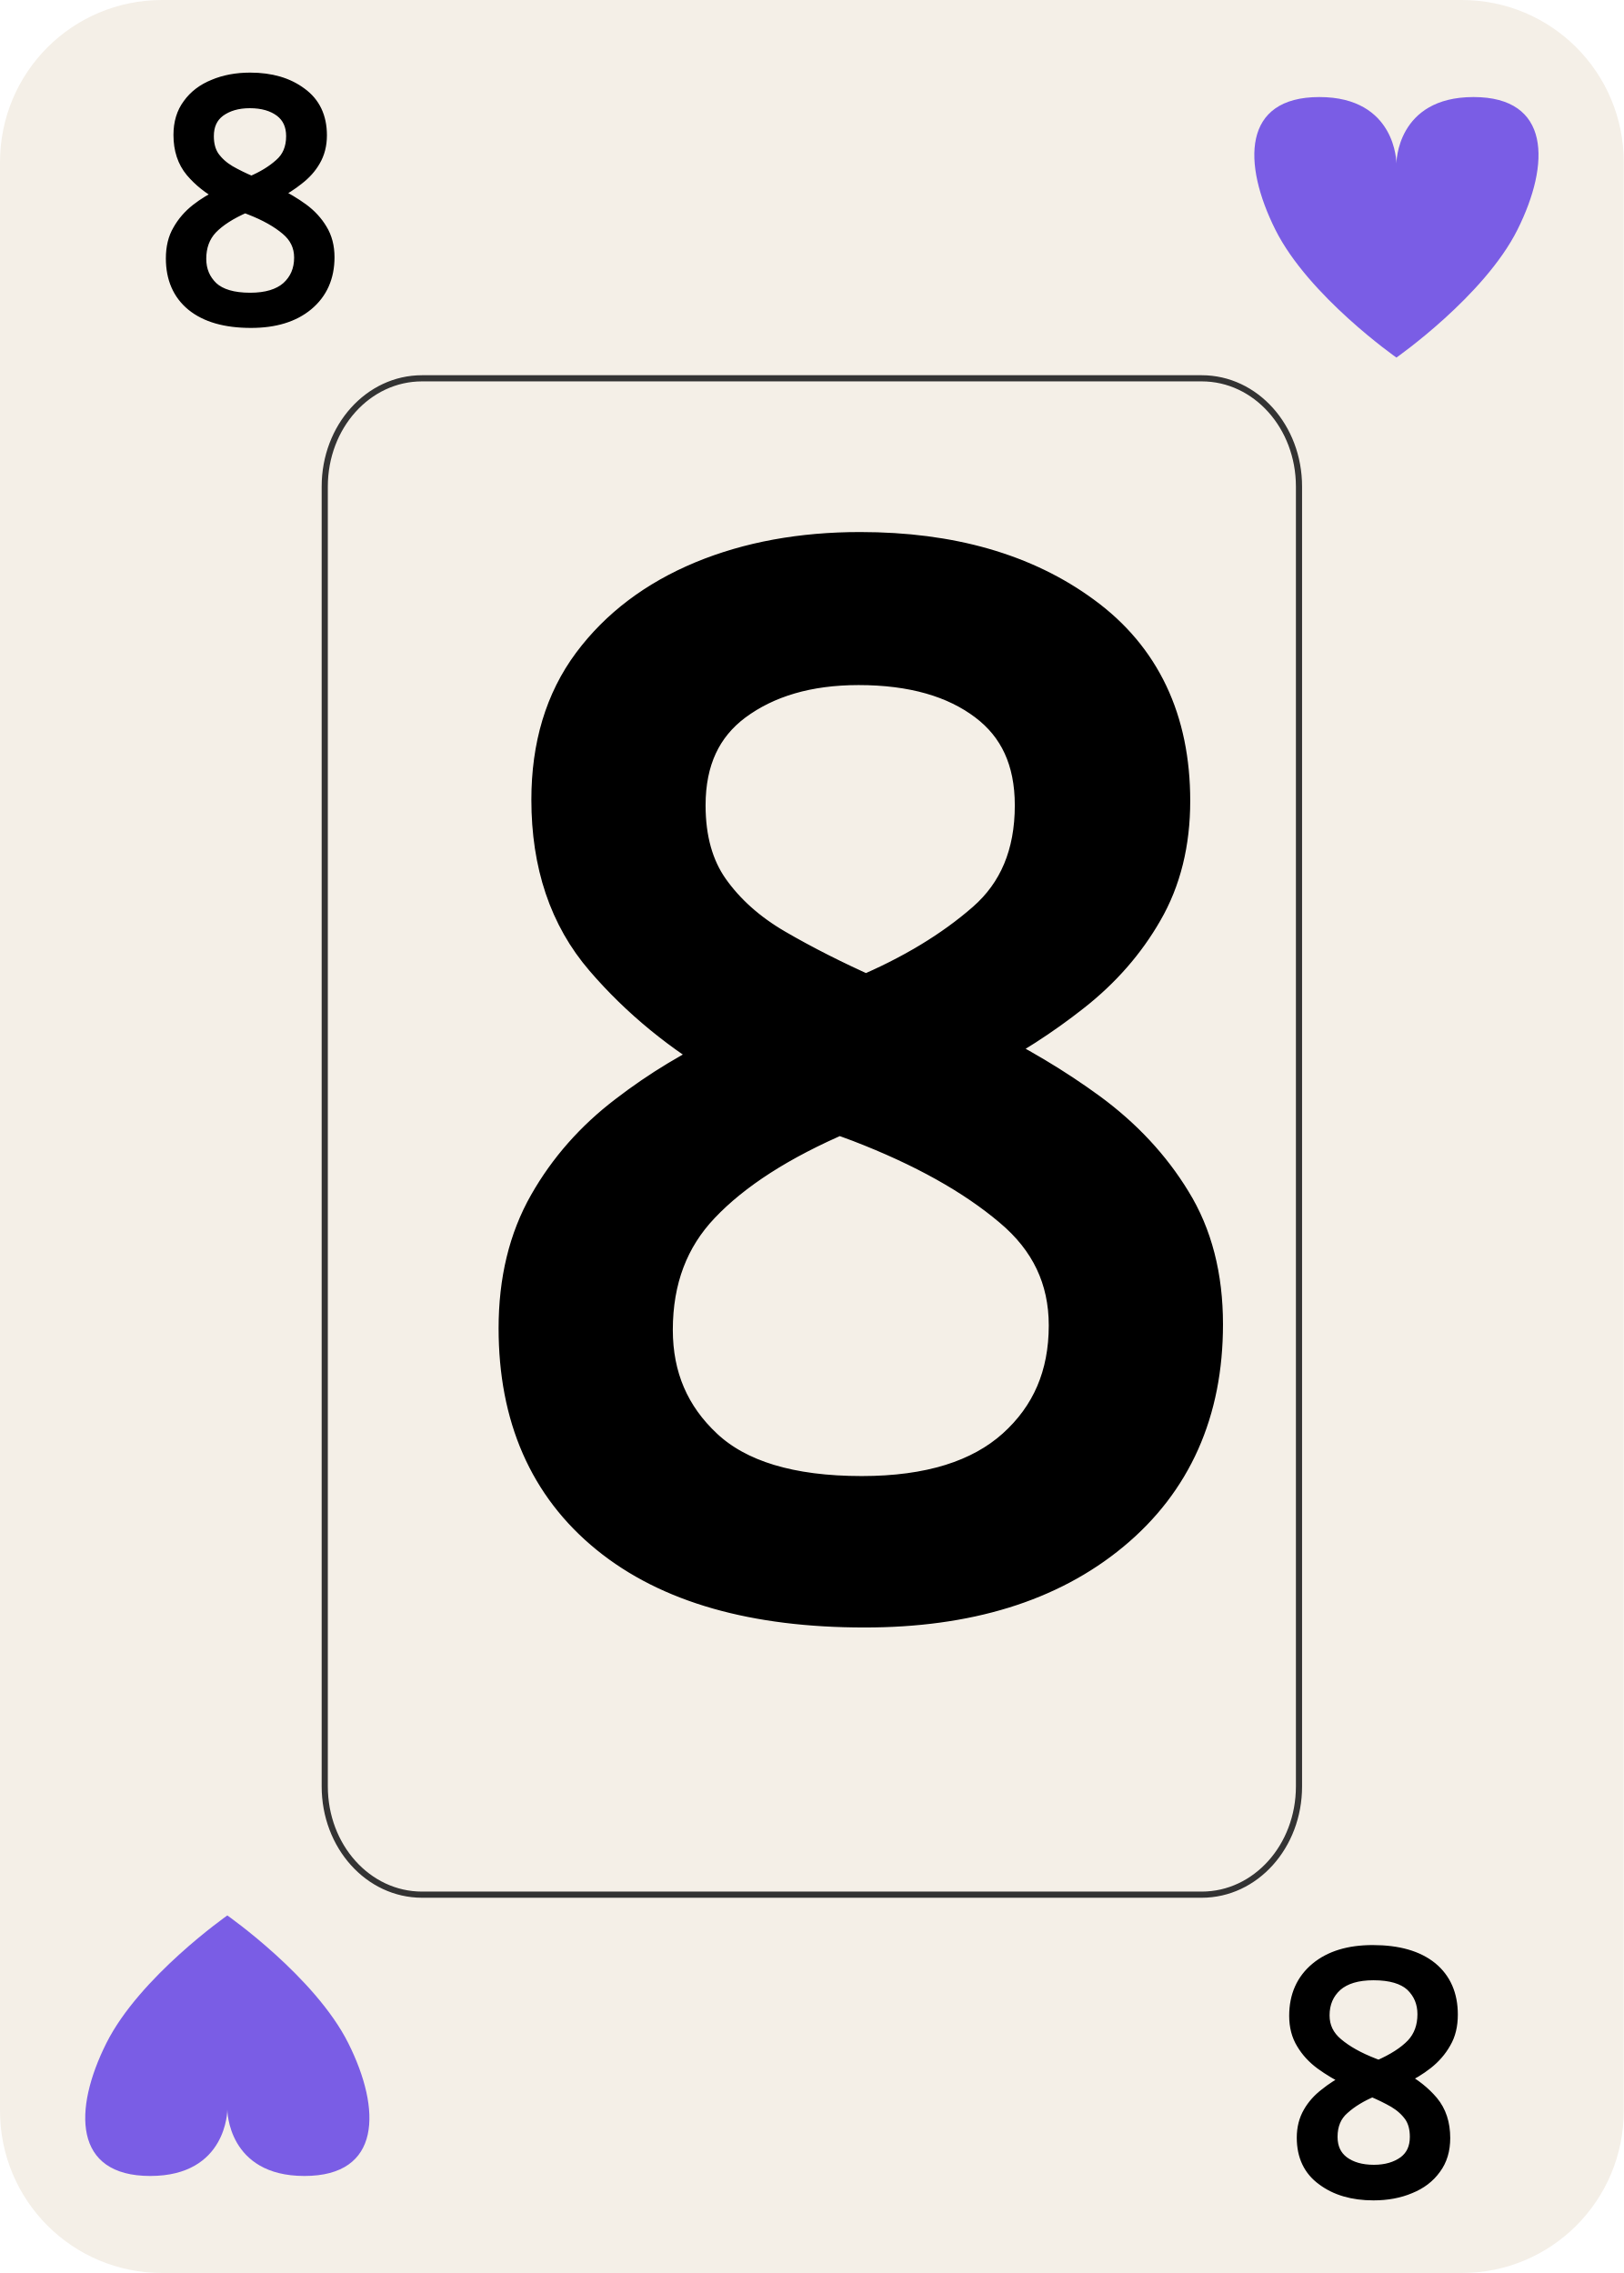
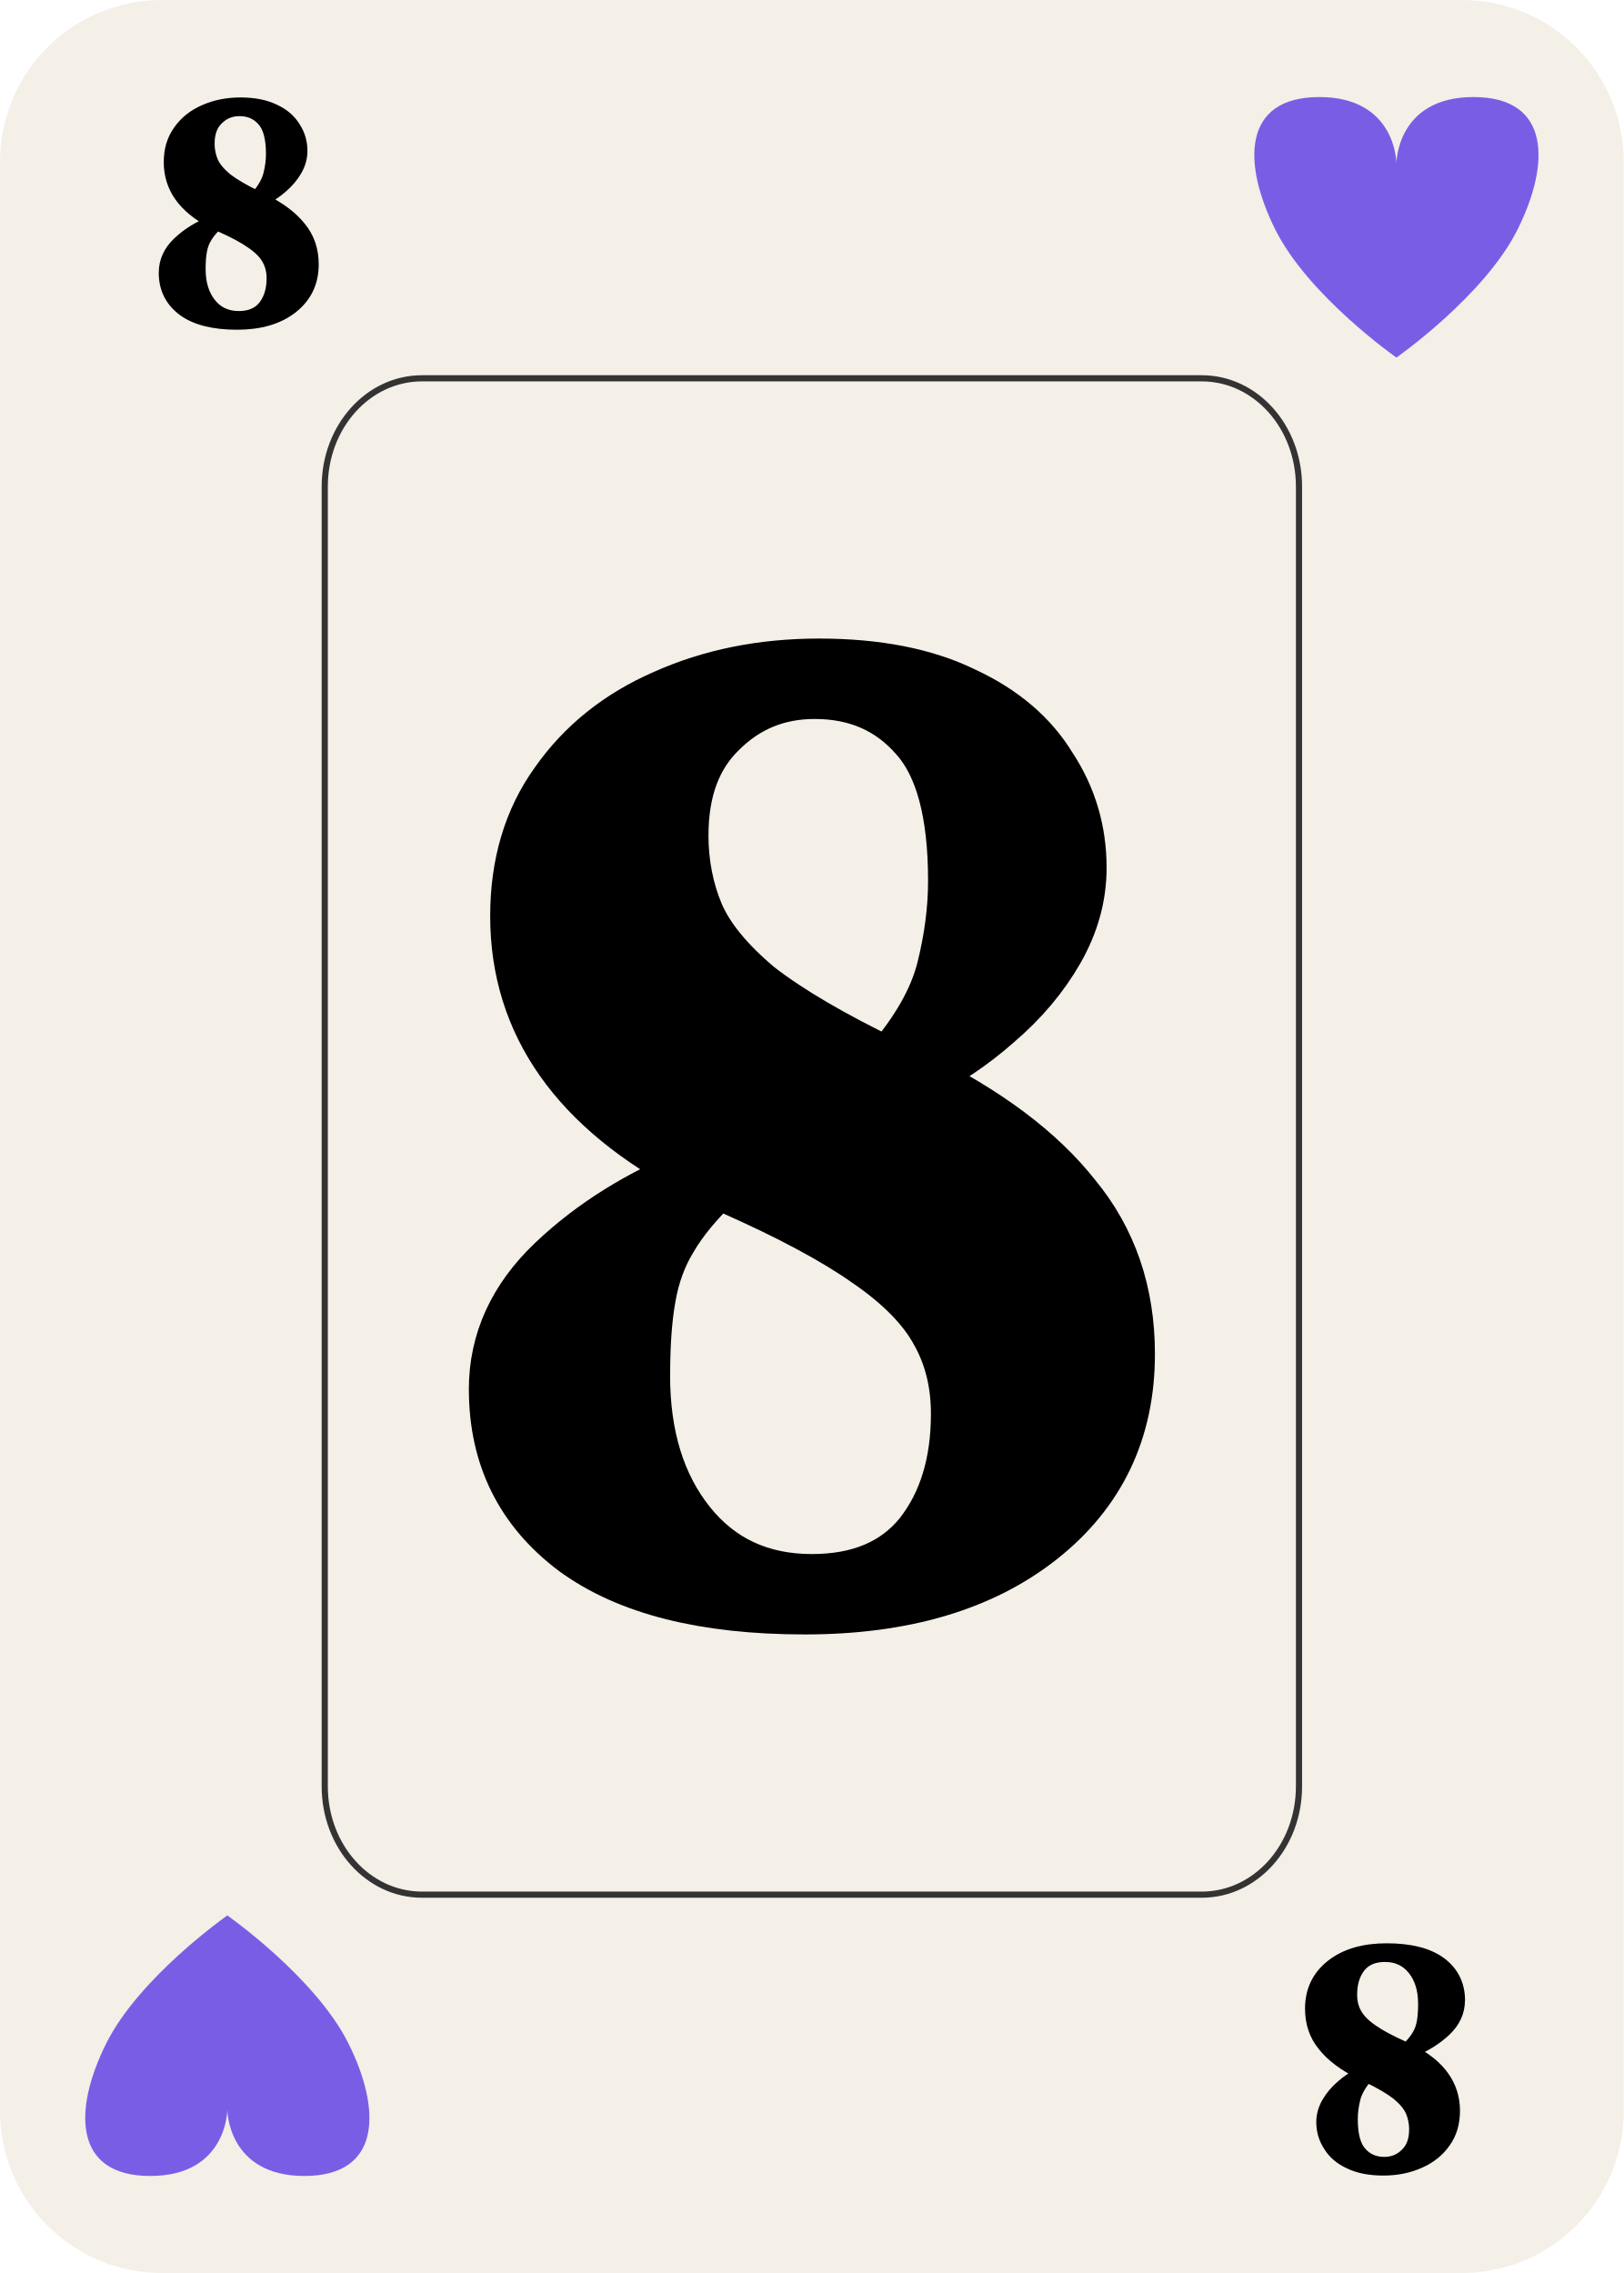
<svg xmlns="http://www.w3.org/2000/svg" width="63.5mm" height="88.9mm" viewBox="0 0 63.5 88.9" version="1.1" id="svg1">
  <defs id="defs1" />
  <g id="layer1" transform="translate(-974.079,-140.5541)">
    <g id="g33">
      <path id="path399" style="fill:#f4efe7;stroke:none;stroke-width:3.81;stroke-linecap:round;paint-order:markers fill stroke" d="m 980.421,140.554 h 50.817 c 3.513,0 6.342,2.832 6.342,6.35 v 76.2 c 0,3.518 -2.828,6.35 -6.342,6.35 h -50.817 c -3.513,0 -6.342,-2.832 -6.342,-6.35 v -76.2 c 0,-3.518 2.828,-6.35 6.342,-6.35 z" />
-       <text xml:space="preserve" style="font-size:12.973px;line-height:0.9;font-family:'DM Serif Display';-inkscape-font-specification:'DM Serif Display';text-align:start;letter-spacing:0px;word-spacing:0px;writing-mode:lr-tb;direction:ltr;text-anchor:start;fill:#000000;fill-opacity:1;stroke:#000000;stroke-width:0.47;stroke-linecap:round;stroke-linejoin:round;stroke-miterlimit:1.1;stroke-dasharray:none;stroke-opacity:1;paint-order:stroke fill markers" x="980.161" y="153.019" id="text399">
-         <tspan id="tspan399" style="font-size:12.973px;fill:#000000;fill-opacity:1;stroke:#000000;stroke-width:0.47;stroke-linecap:round;stroke-linejoin:round;stroke-dasharray:none;stroke-opacity:1" x="980.161" y="153.019">8</tspan>
-       </text>
-       <text xml:space="preserve" style="font-size:55.599px;line-height:0.9;font-family:'DM Serif Display';-inkscape-font-specification:'DM Serif Display';text-align:start;letter-spacing:0px;word-spacing:0px;writing-mode:lr-tb;direction:ltr;text-anchor:start;fill:#000000;fill-opacity:1;stroke:#000000;stroke-width:2.032;stroke-linecap:round;stroke-linejoin:round;stroke-miterlimit:1.1;stroke-dasharray:none;stroke-opacity:1;paint-order:stroke fill markers" x="991.874" y="202.629" id="text400">
-         <tspan id="tspan400" style="font-size:55.599px;fill:#000000;fill-opacity:1;stroke:#000000;stroke-width:2.032;stroke-linecap:round;stroke-linejoin:round;stroke-dasharray:none;stroke-opacity:1" x="991.874" y="202.629">8</tspan>
-       </text>
+       <g aria-label="8" id="text399" style="font-size:12.973px;line-height:0.9;font-family:'DM Serif Display';-inkscape-font-specification:'DM Serif Display';letter-spacing:0px;word-spacing:0px;stroke:#000000;stroke-width:0.47;stroke-linecap:round;stroke-linejoin:round;stroke-miterlimit:1.1;paint-order:stroke fill markers">
+         <path d="m 980.524,151.216 q 0,-0.662 0.532,-1.168 0.532,-0.506 1.31,-0.817 -1.648,-0.856 -1.648,-2.335 0,-0.714 0.363,-1.219 0.363,-0.519 0.986,-0.791 0.636,-0.285 1.414,-0.285 0.791,0 1.323,0.259 0.532,0.246 0.791,0.675 0.272,0.415 0.272,0.921 0,0.389 -0.208,0.752 -0.208,0.363 -0.558,0.662 -0.337,0.298 -0.739,0.493 0.973,0.48 1.453,1.09 0.493,0.597 0.493,1.44 0,1.051 -0.804,1.686 -0.804,0.636 -2.154,0.636 -1.375,0 -2.102,-0.532 -0.726,-0.545 -0.726,-1.466 z m 1.712,-5.059 q 0,0.389 0.143,0.726 0.143,0.324 0.545,0.662 0.415,0.324 1.194,0.701 0.389,-0.454 0.493,-0.869 0.104,-0.415 0.104,-0.804 0,-0.921 -0.35,-1.31 -0.35,-0.402 -0.921,-0.402 -0.506,0 -0.856,0.35 -0.35,0.337 -0.35,0.947 z m -0.35,4.93 q 0,0.83 0.415,1.349 0.415,0.519 1.116,0.519 0.649,0 0.986,-0.415 0.337,-0.428 0.337,-1.103 0,-0.415 -0.182,-0.739 -0.182,-0.337 -0.636,-0.649 -0.441,-0.311 -1.232,-0.662 -0.065,-0.026 -0.13,-0.065 -0.285,0.272 -0.428,0.519 -0.143,0.234 -0.195,0.532 -0.052,0.285 -0.052,0.714 z" id="path18" />
+       </g>
+       <g aria-label="8" id="text400" style="font-size:55.599px;line-height:0.9;font-family:'DM Serif Display';-inkscape-font-specification:'DM Serif Display';letter-spacing:0px;word-spacing:0px;stroke:#000000;stroke-width:2.032;stroke-linecap:round;stroke-linejoin:round;stroke-miterlimit:1.1;paint-order:stroke fill markers">
+         <path d="m 993.43,194.901 q 0,-2.836 2.28,-5.004 2.28,-2.168 5.616,-3.503 -7.061,-3.67 -7.061,-10.008 0,-3.058 1.557,-5.226 1.557,-2.224 4.226,-3.392 2.724,-1.223 6.06,-1.223 3.392,0 5.671,1.112 2.28,1.056 3.392,2.891 1.168,1.779 1.168,3.948 0,1.668 -0.89,3.225 -0.89,1.557 -2.391,2.836 -1.446,1.279 -3.169,2.113 4.17,2.057 6.227,4.67 2.113,2.558 2.113,6.171 0,4.504 -3.447,7.228 -3.447,2.724 -9.229,2.724 -5.894,0 -9.007,-2.28 -3.114,-2.335 -3.114,-6.283 z m 7.339,-21.684 q 0,1.668 0.612,3.114 0.612,1.39 2.335,2.836 1.779,1.39 5.115,3.002 1.668,-1.946 2.113,-3.725 0.445,-1.779 0.445,-3.447 0,-3.948 -1.501,-5.615 -1.501,-1.724 -3.947,-1.724 -2.168,0 -3.67,1.501 -1.501,1.446 -1.501,4.059 z m -1.501,21.128 q 0,3.558 1.779,5.782 1.779,2.224 4.782,2.224 2.78,0 4.226,-1.779 1.446,-1.835 1.446,-4.726 0,-1.779 -0.778,-3.169 -0.778,-1.446 -2.724,-2.78 -1.89,-1.334 -5.282,-2.836 -0.278,-0.111 -0.556,-0.278 -1.223,1.168 -1.835,2.224 -0.612,1.001 -0.834,2.28 -0.222,1.223 -0.222,3.058 z" id="path21" />
+       </g>
      <path id="path401" style="fill:none;stroke:#333333;stroke-width:0.241;stroke-linecap:round;stroke-dasharray:none;stroke-opacity:1;paint-order:markers fill stroke" d="m 990.584,155.35 h 30.49 c 2.108,0 3.805,1.889 3.805,4.236 v 50.835 c 0,2.347 -1.697,4.236 -3.805,4.236 h -30.49 c -2.108,0 -3.805,-1.889 -3.805,-4.236 v -50.835 c 0,-2.347 1.697,-4.236 3.805,-4.236 z" />
-       <text xml:space="preserve" style="font-size:12.973px;line-height:0.9;font-family:'DM Serif Display';-inkscape-font-specification:'DM Serif Display';text-align:start;letter-spacing:0px;word-spacing:0px;writing-mode:lr-tb;direction:ltr;text-anchor:start;fill:#000000;fill-opacity:1;stroke:#000000;stroke-width:0.47;stroke-linecap:round;stroke-linejoin:round;stroke-miterlimit:1.1;stroke-dasharray:none;stroke-opacity:1;paint-order:stroke fill markers" x="-1031.497" y="-216.989" id="text401" transform="scale(-1)">
-         <tspan id="tspan401" style="font-size:12.973px;fill:#000000;fill-opacity:1;stroke:#000000;stroke-width:0.47;stroke-linecap:round;stroke-linejoin:round;stroke-dasharray:none;stroke-opacity:1" x="-1031.497" y="-216.989">8</tspan>
-       </text>
+       <g aria-label="8" transform="scale(-1)" id="text401" style="font-size:12.973px;line-height:0.9;font-family:'DM Serif Display';-inkscape-font-specification:'DM Serif Display';letter-spacing:0px;word-spacing:0px;stroke:#000000;stroke-width:0.47;stroke-linecap:round;stroke-linejoin:round;stroke-miterlimit:1.1;paint-order:stroke fill markers">
+         <path d="m -1031.134,-218.793 q 0,-0.662 0.532,-1.168 0.532,-0.506 1.31,-0.817 -1.648,-0.856 -1.648,-2.335 0,-0.714 0.363,-1.219 0.363,-0.519 0.986,-0.791 0.636,-0.285 1.414,-0.285 0.791,0 1.323,0.259 0.532,0.246 0.791,0.675 0.273,0.415 0.273,0.921 0,0.389 -0.208,0.752 -0.208,0.363 -0.558,0.662 -0.337,0.298 -0.74,0.493 0.973,0.48 1.453,1.09 0.493,0.597 0.493,1.44 0,1.051 -0.804,1.686 -0.804,0.636 -2.154,0.636 -1.375,0 -2.102,-0.532 -0.727,-0.545 -0.727,-1.466 z m 1.712,-5.059 q 0,0.389 0.143,0.726 0.143,0.324 0.545,0.662 0.415,0.324 1.194,0.701 0.389,-0.454 0.493,-0.869 0.104,-0.415 0.104,-0.804 0,-0.921 -0.35,-1.31 -0.35,-0.402 -0.921,-0.402 -0.506,0 -0.856,0.35 -0.35,0.337 -0.35,0.947 z m -0.35,4.93 q 0,0.83 0.415,1.349 0.415,0.519 1.116,0.519 0.649,0 0.986,-0.415 0.337,-0.428 0.337,-1.103 0,-0.415 -0.182,-0.739 -0.182,-0.337 -0.636,-0.649 -0.441,-0.311 -1.232,-0.662 -0.065,-0.026 -0.13,-0.065 -0.285,0.272 -0.428,0.519 -0.143,0.234 -0.195,0.532 -0.052,0.285 -0.052,0.714 z" id="path24" />
+       </g>
      <path id="path444" style="fill:#7a5de5;fill-opacity:1;stroke-width:3.214;stroke-linecap:round;paint-order:markers fill stroke" d="m 1028.689,154.539 c 0,0 -3.435,-2.404 -4.733,-4.999 -1.297,-2.595 -1.297,-5.19 1.718,-5.19 3.015,0 3.015,2.595 3.015,2.595 0,0 0,-2.595 3.015,-2.595 3.015,0 3.015,2.595 1.718,5.19 -1.298,2.595 -4.733,4.999 -4.733,4.999 z" />
      <path id="path450" style="fill:#7a5de5;fill-opacity:1;stroke-width:3.214;stroke-linecap:round;paint-order:markers fill stroke" d="m 982.969,215.47 c 0,0 3.435,2.404 4.733,4.999 1.297,2.595 1.297,5.19 -1.718,5.19 -3.015,0 -3.015,-2.595 -3.015,-2.595 0,0 0,2.595 -3.015,2.595 -3.015,0 -3.015,-2.595 -1.718,-5.19 1.298,-2.595 4.733,-4.999 4.733,-4.999 z" />
    </g>
  </g>
</svg>
